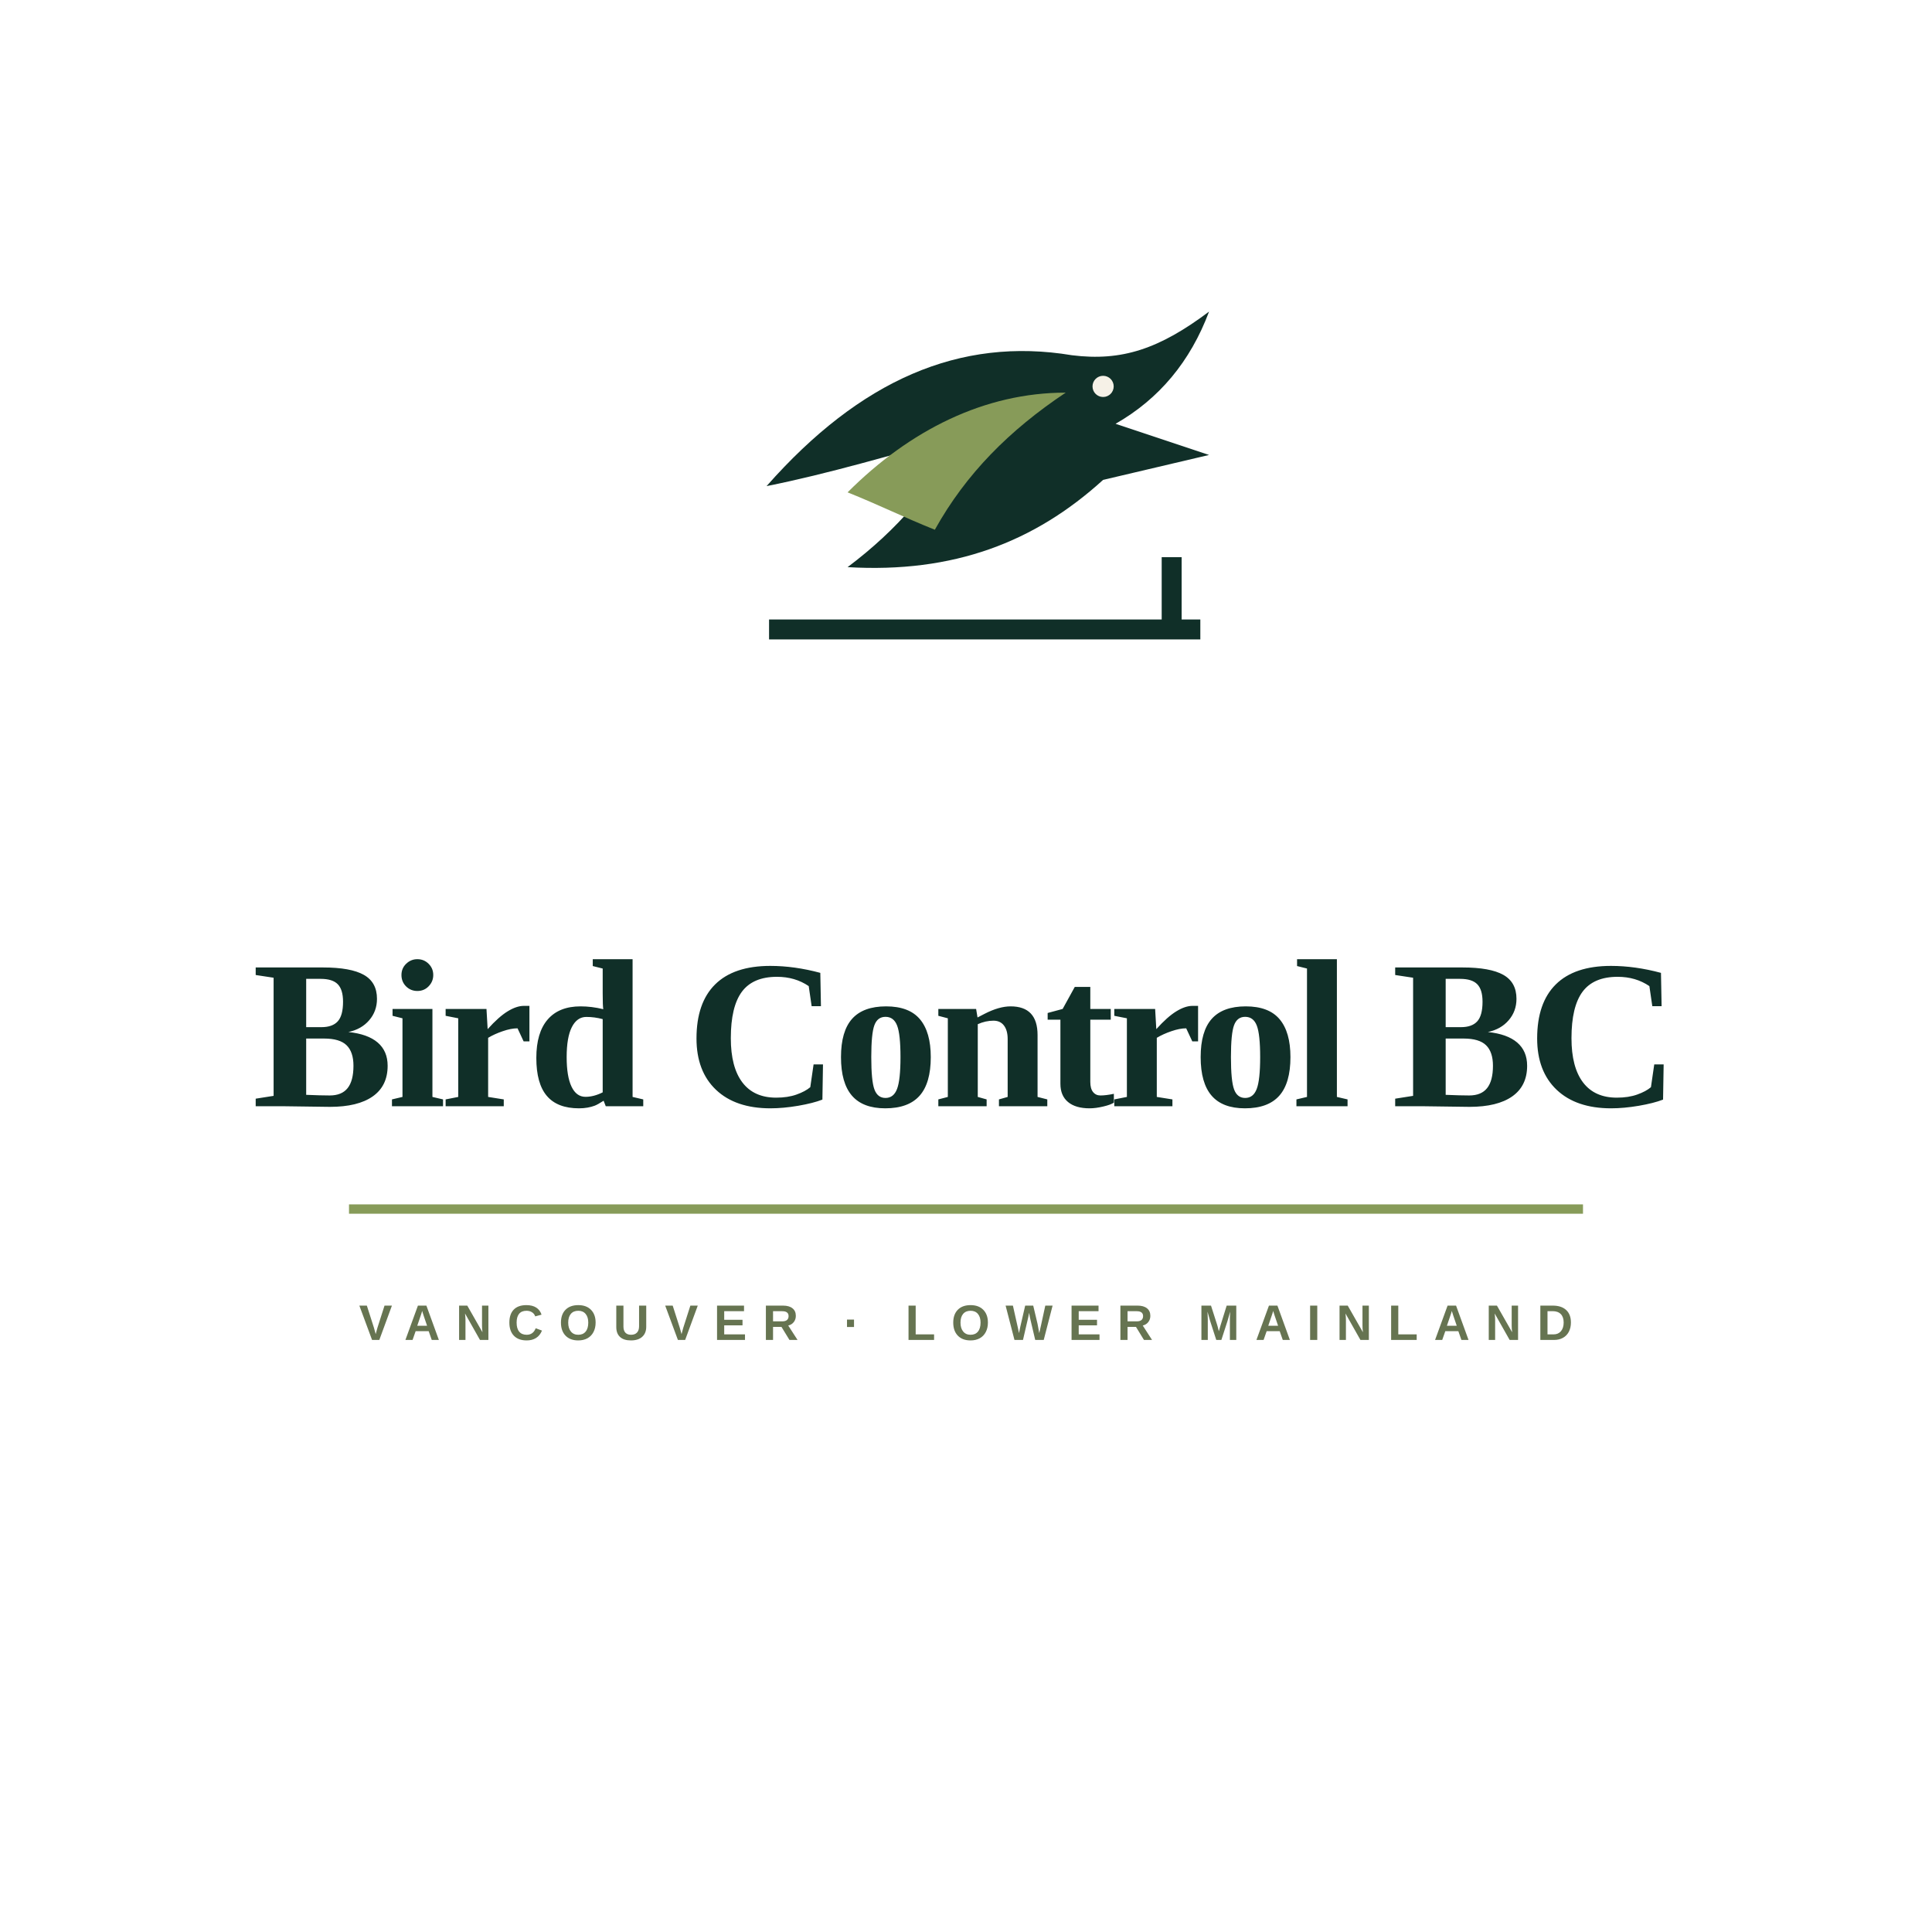
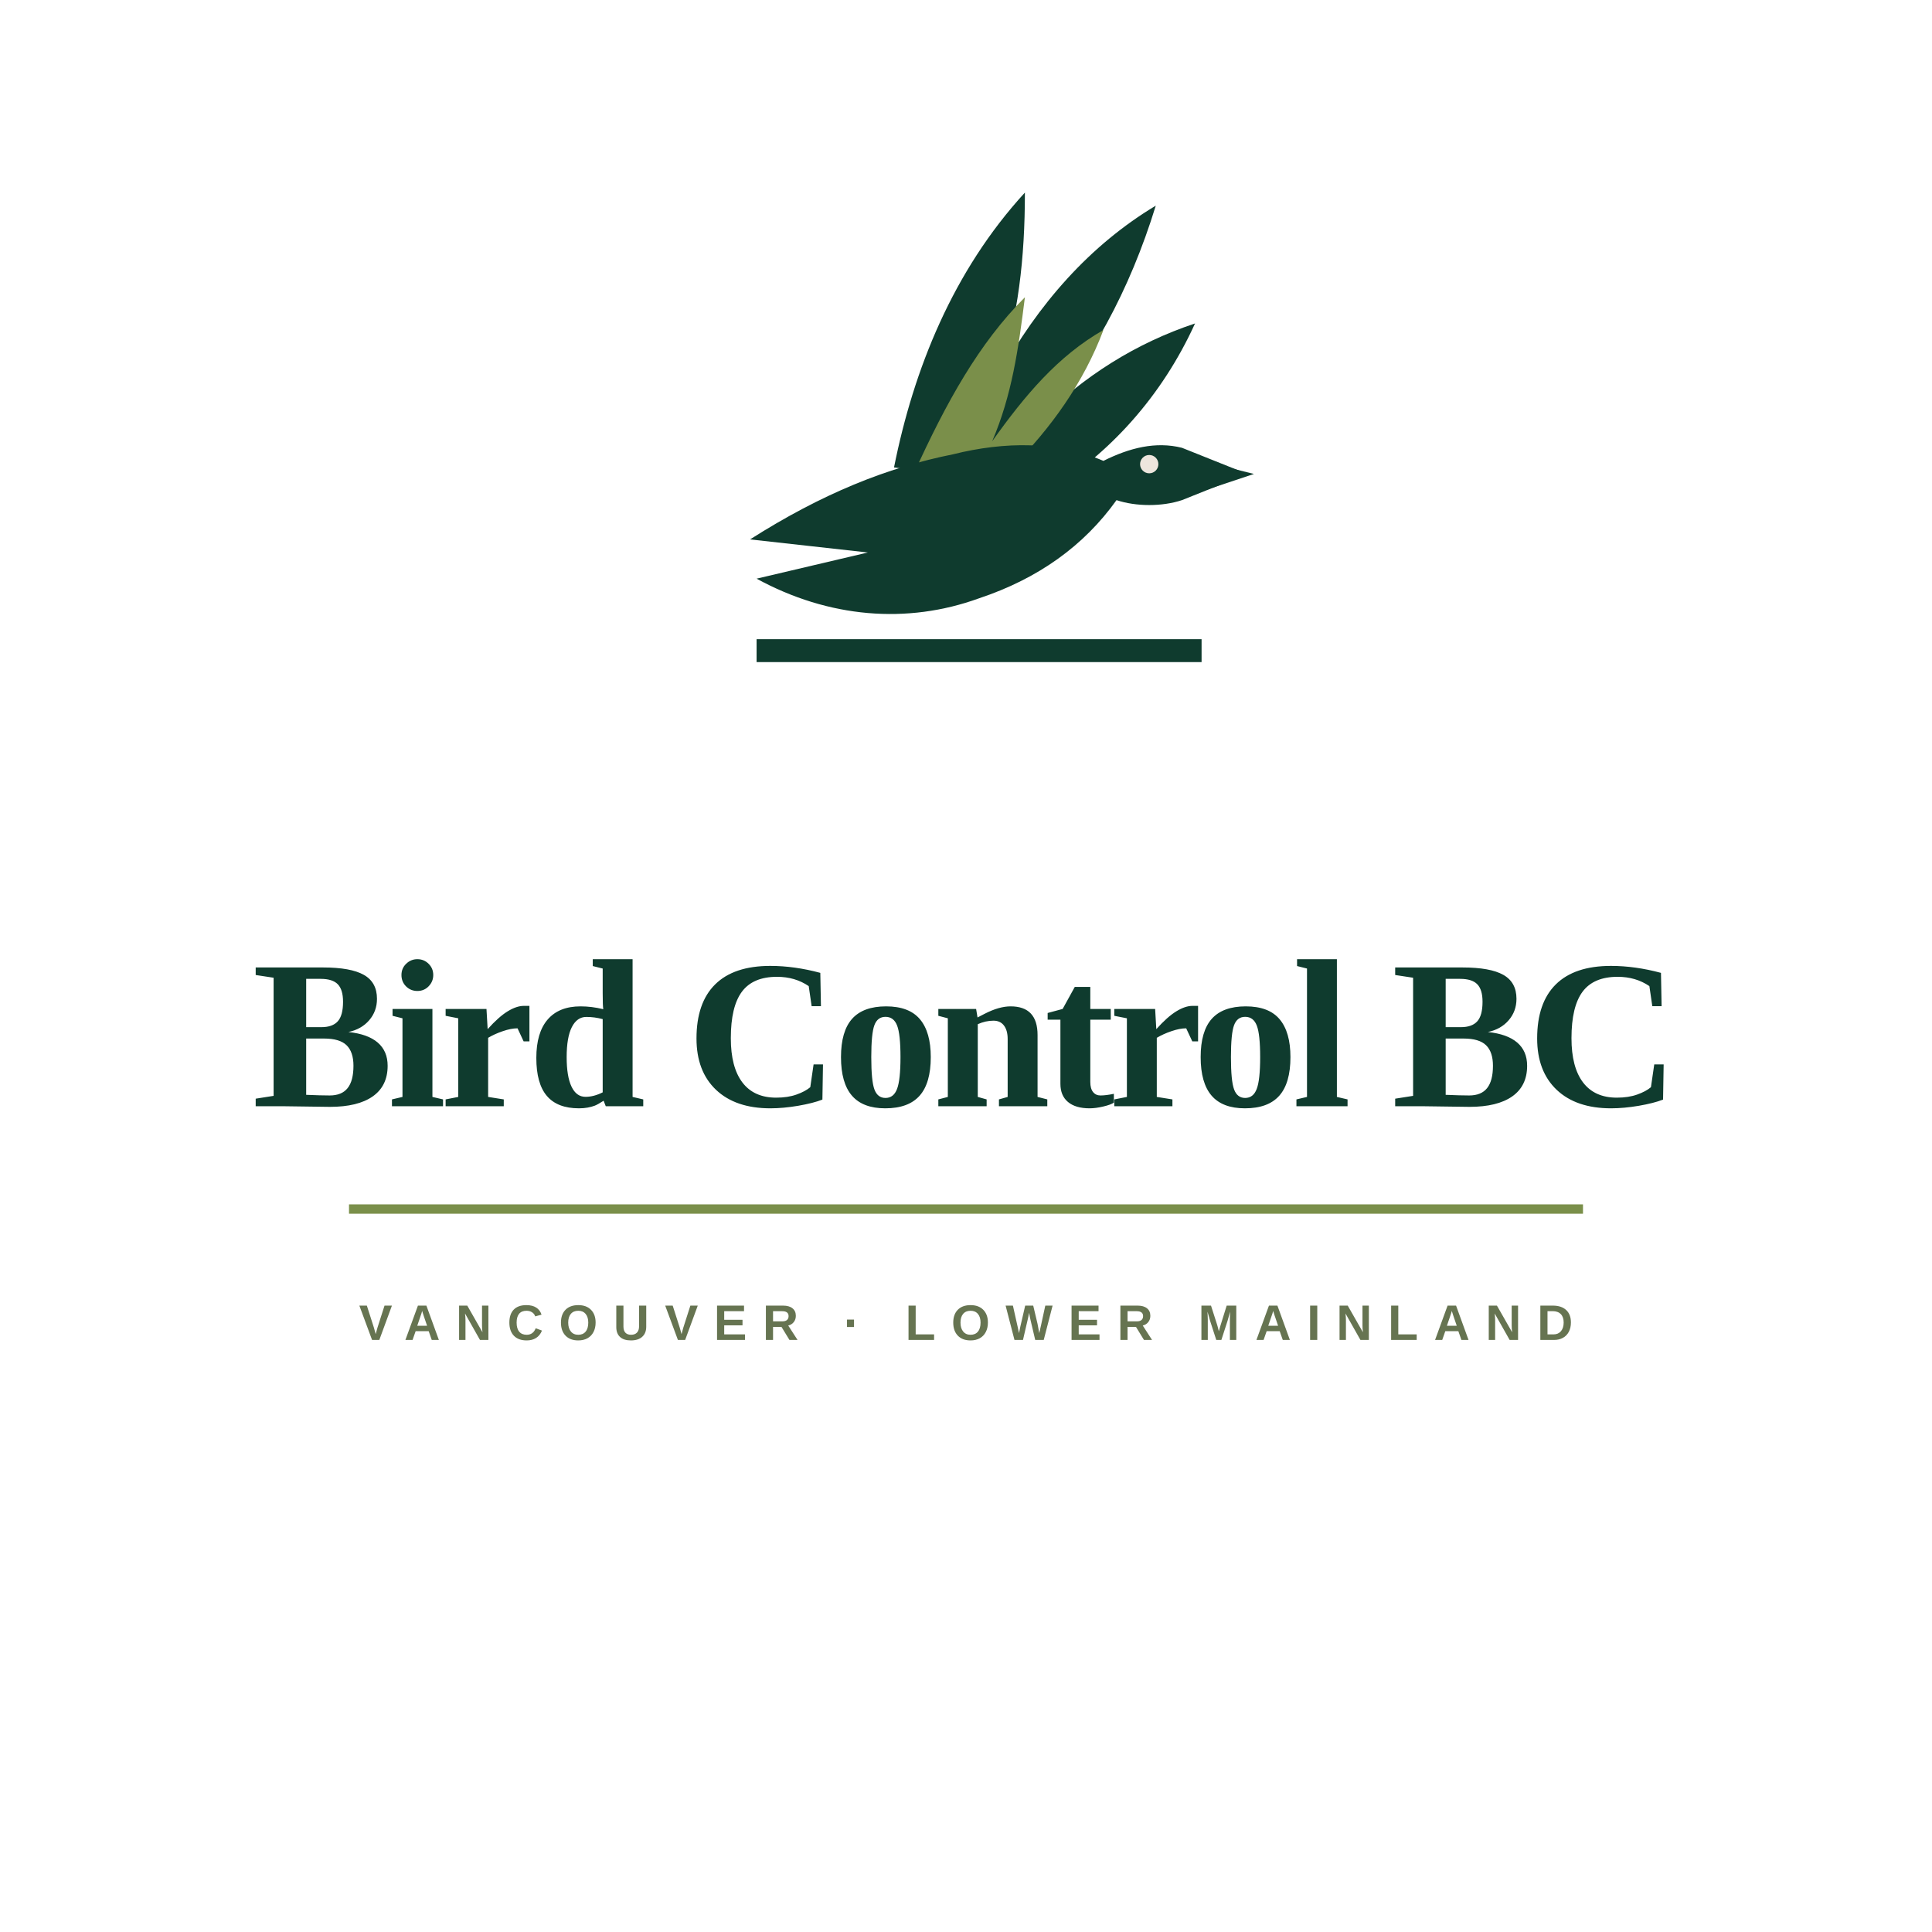
<svg xmlns="http://www.w3.org/2000/svg" width="620" height="620" viewBox="0 0 620 620" role="img" aria-labelledby="title desc">
-   <g transform="translate(210 58) scale(2)">
-     <path d="M18 49c15-17 31-24 49-21 8 1 14-1 22-7-3 8-8 14-15 18l15 5-17 4C61 58 48 63 31 62c8-6 14-13 18-21-11 3-21 6-31 8Z" fill="#102F28" />
-     <path d="M31 50c10-10 22-16 35-16-9 6-16 13-21 22-5-2-9-4-14-6Z" fill="#879B59" />
-     <circle cx="72" cy="33" r="1.7" fill="#F6F1E7" />
-     <path d="M20 72h66M83 72v-10" fill="none" stroke="#102F28" stroke-width="3.2" stroke-linecap="square" />
+   <g transform="translate(205 45) scale(2.1)">
+     <path d="M39 50C42 35 48 20 59 8c0 10-1 19-4 28 6-11 14-20 24-26-4 13-10 24-18 33 7-7 15-12 24-15-5 11-13 20-23 26-8-2-16-3-23-4Z" fill="#0F3B2E" />
+     <path d="M42 51c5-11 10-20 17-27-1 8-2 15-5 22 5-7 10-13 17-17-3 8-8 15-14 21-5 1-10 1-15 1Z" fill="#7A8F4A" />
+     <path d="M17 61c11-7 21-11 31-13 8-2 16-2 23 1 4-2 8-3 12-2l10 4-10 4c-3 1-7 1-10 0-5 7-12 12-21 15-11 4-23 3-34-3l17-4-18-2Z" fill="#0F3B2E" />
+     <path d="M82 48l12 3-12 4 4-4-4-3Z" fill="#0F3B2E" />
+     <circle cx="78" cy="49.5" r="1.4" fill="#EDE6DD" />
+     <path d="M18 78h68" stroke="#0F3B2E" stroke-width="3.5" />
  </g>
-   <text x="310" y="355" text-anchor="middle" fill="#102F28" font-family="Georgia, 'Times New Roman', serif" font-size="68" font-weight="700" letter-spacing="-2">Bird Control BC</text>
-   <path d="M112 388h396" stroke="#879B59" stroke-width="3" />
-   <text x="310" y="430" text-anchor="middle" fill="#667451" font-family="Arial, sans-serif" font-size="16" font-weight="700" letter-spacing="5">VANCOUVER · LOWER MAINLAND</text>
+   <text x="310" y="355" text-anchor="middle" fill="#0F3B2E" font-family="Georgia,'Times New Roman',serif" font-size="68" font-weight="700" letter-spacing="-2">Bird Control BC</text>
+   <path d="M112 388h396" stroke="#7A8F4A" stroke-width="3" />
+   <text x="310" y="430" text-anchor="middle" fill="#667451" font-family="Arial,sans-serif" font-size="16" font-weight="700" letter-spacing="5">VANCOUVER · LOWER MAINLAND</text>
</svg>
